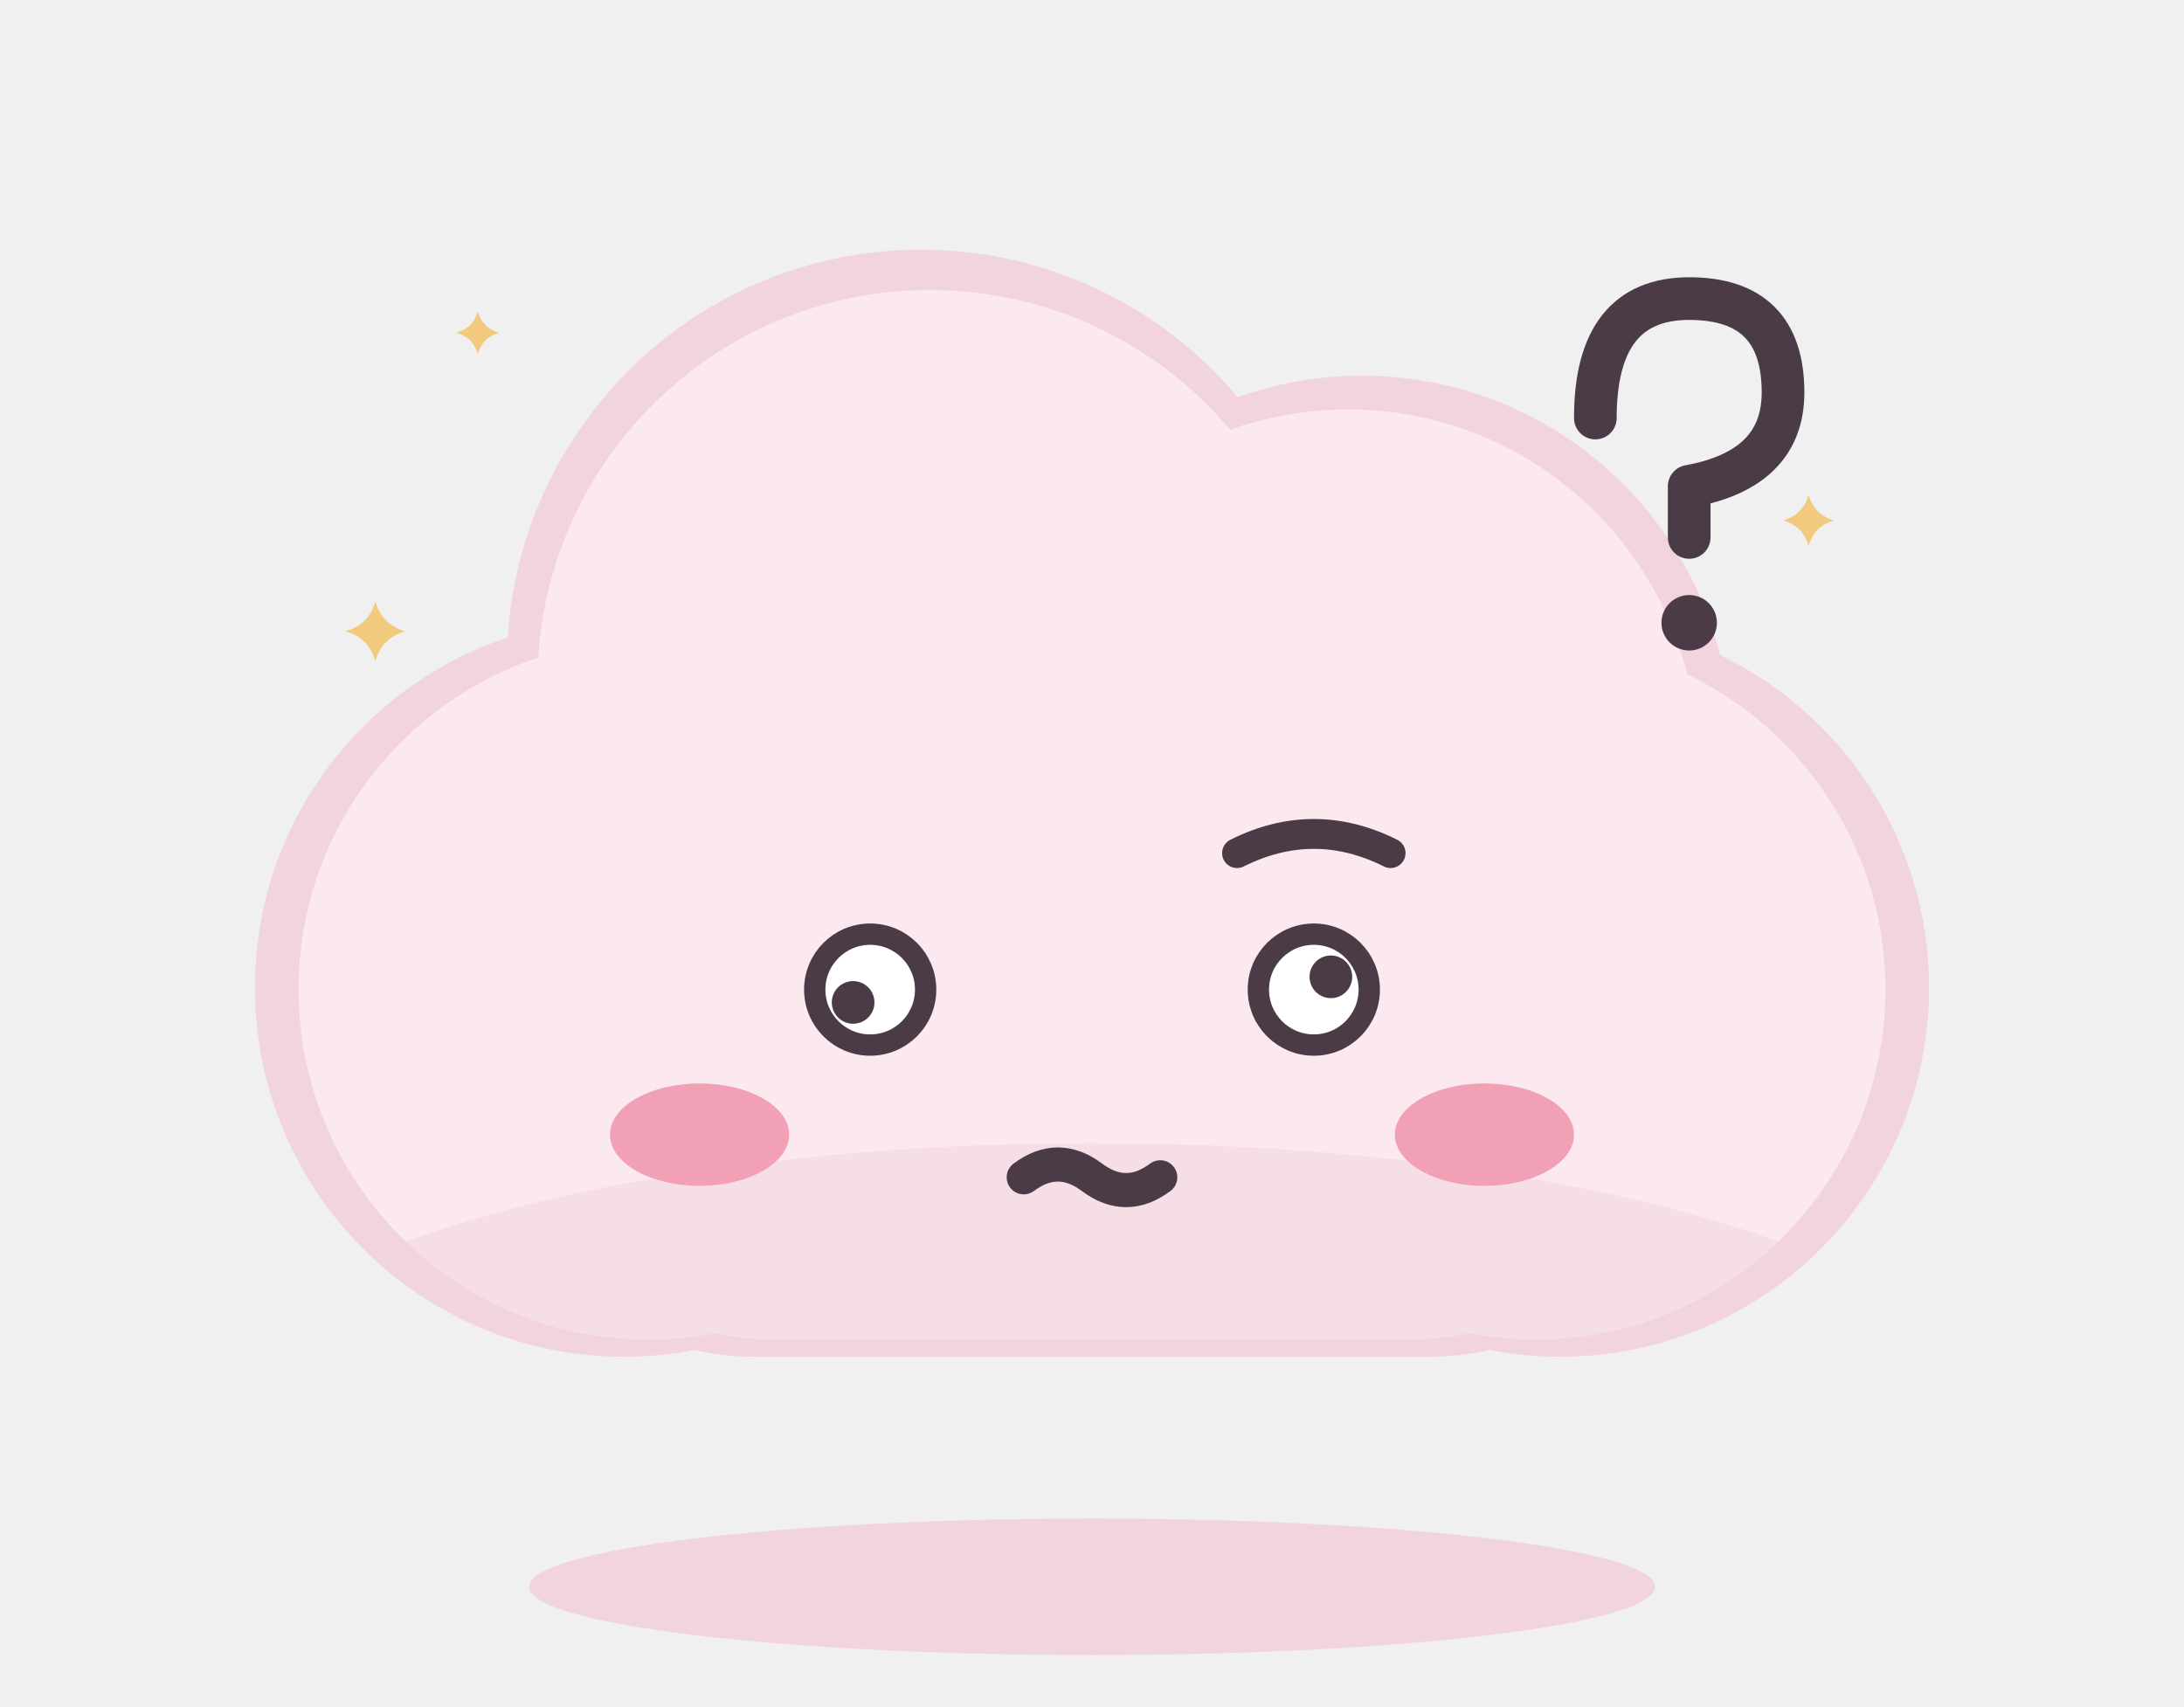
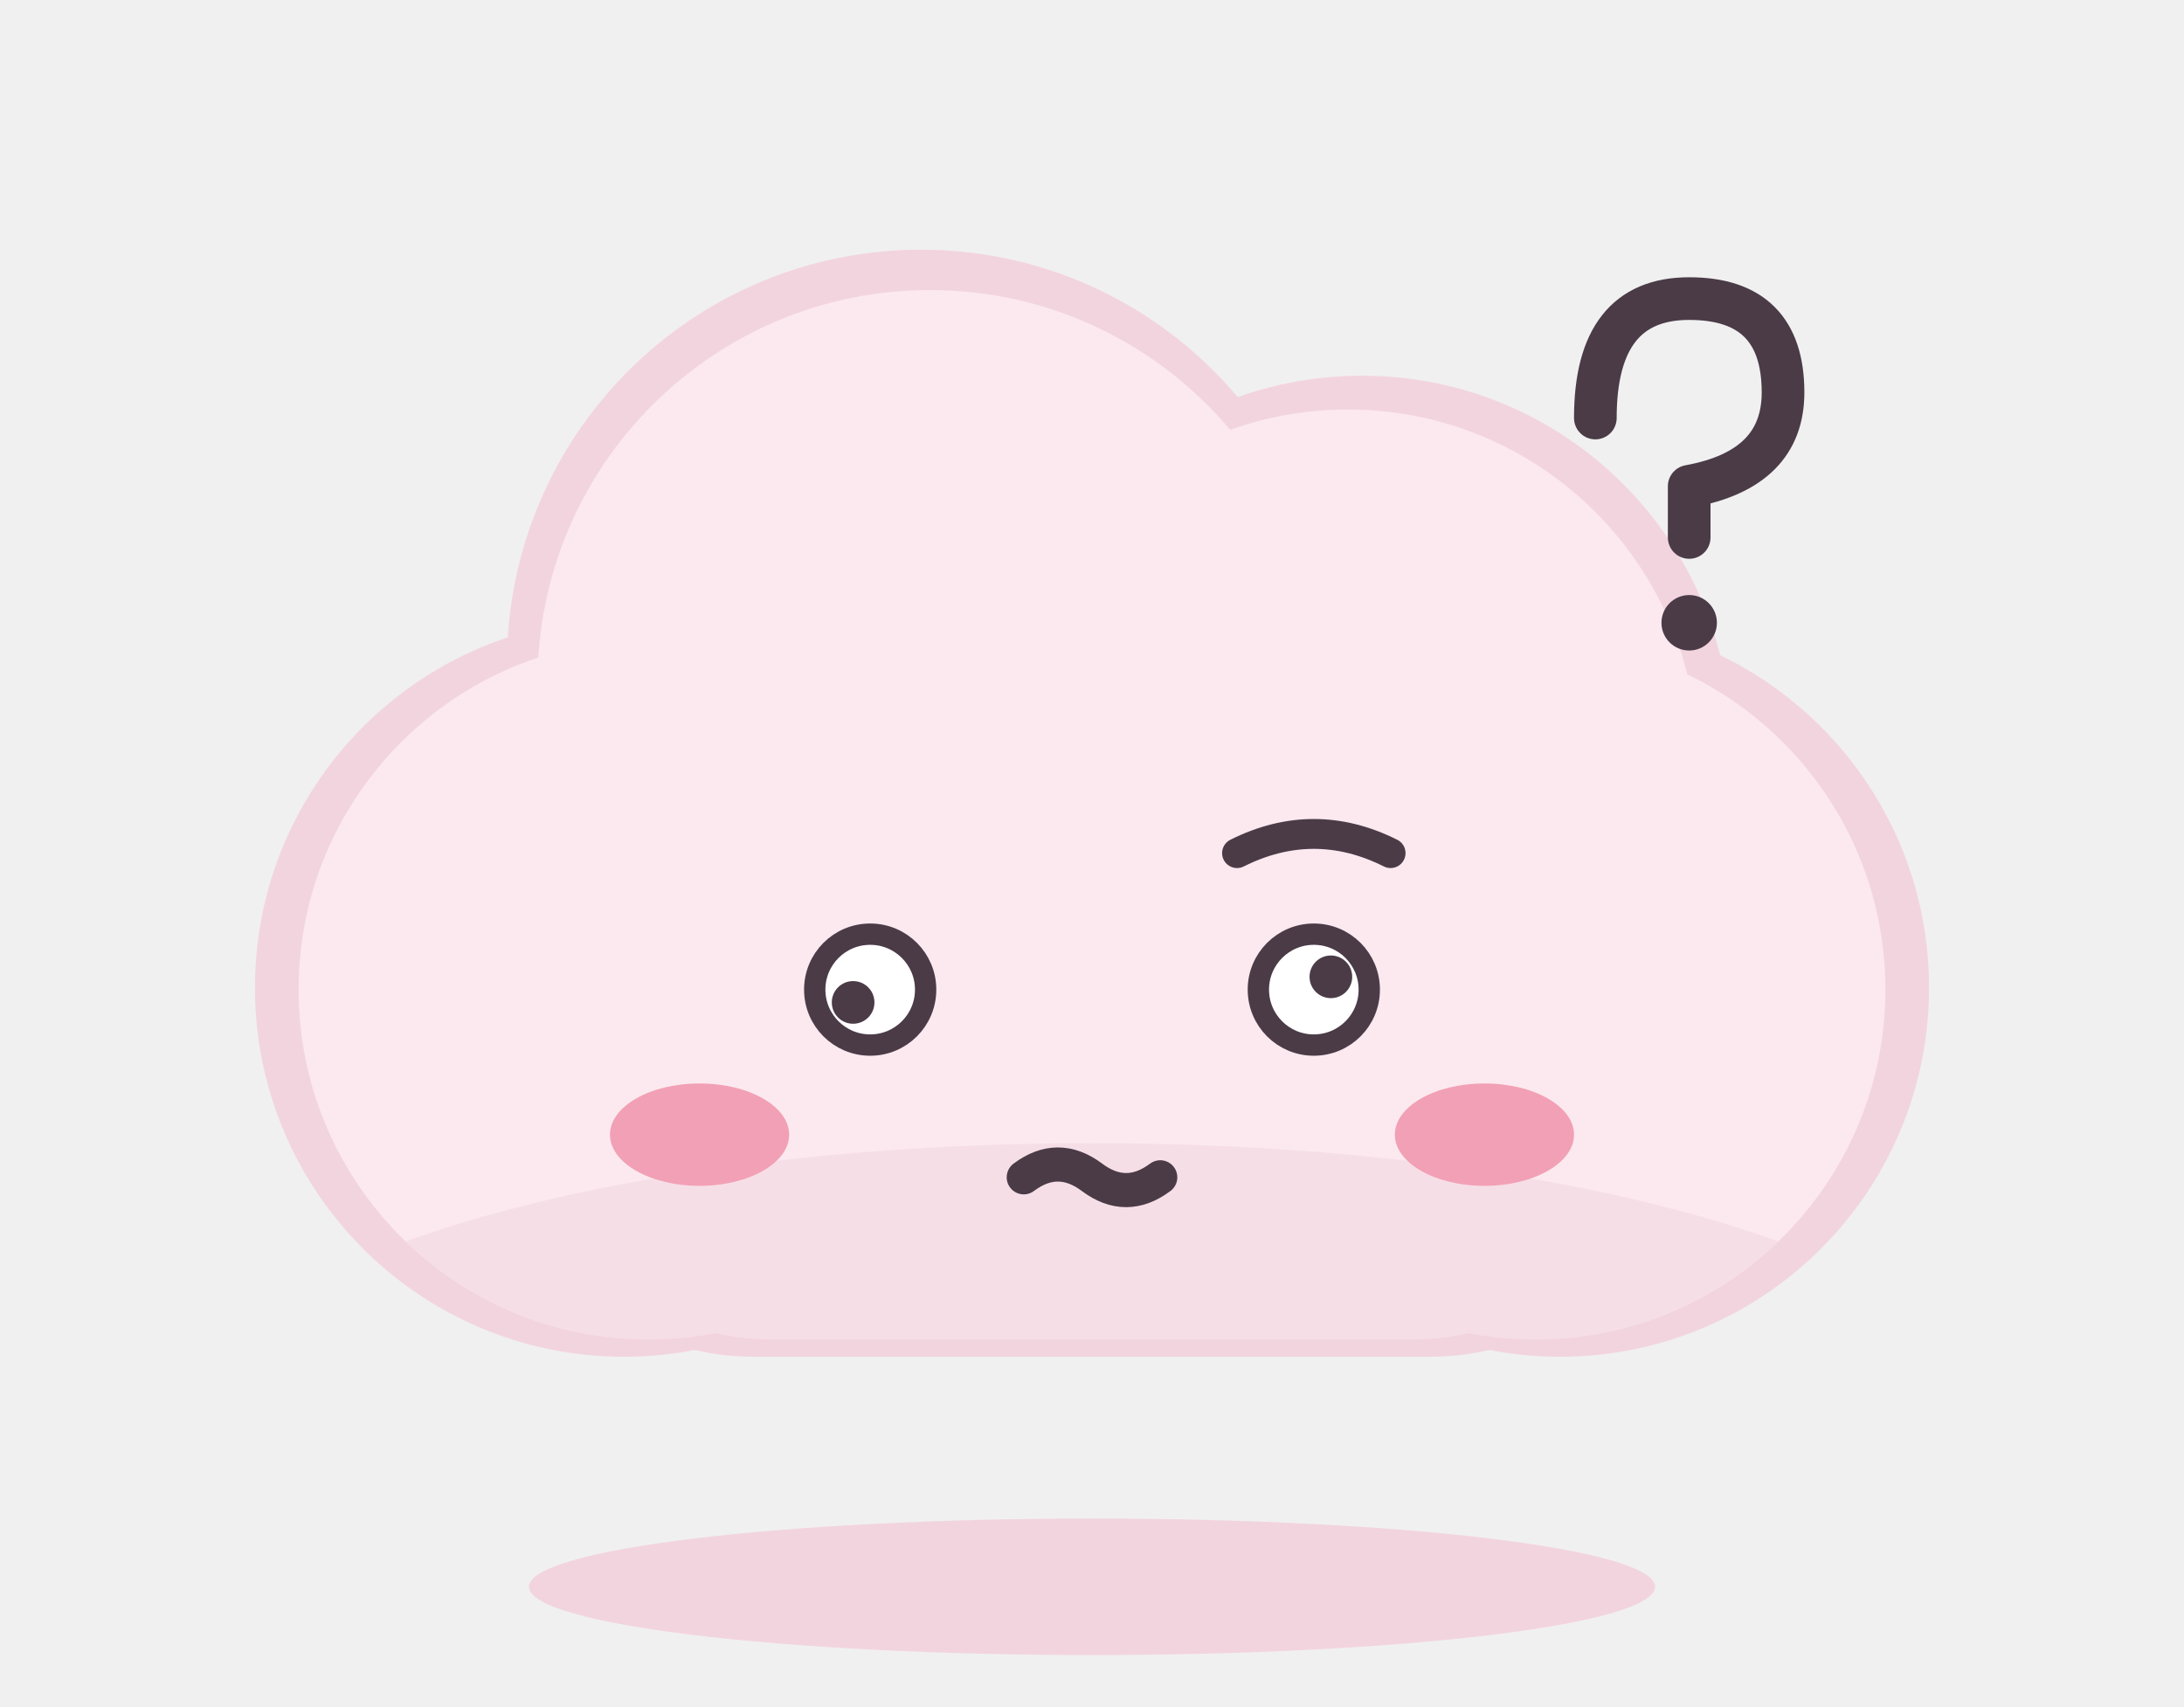
<svg xmlns="http://www.w3.org/2000/svg" viewBox="0 0 512 400">
  <defs>
    <clipPath id="corps">
      <circle cx="152" cy="232" r="82" />
      <circle cx="218" cy="160" r="92" />
      <circle cx="316" cy="178" r="82" />
      <circle cx="360" cy="232" r="82" />
      <rect x="122" y="196" width="268" height="118" rx="59" />
    </clipPath>
  </defs>
  <ellipse cx="256" cy="372" rx="132" ry="16" fill="#F2D4DF" opacity="1" />
  <g transform="translate(256 240) scale(1.055) translate(-256 -240)">
    <circle cx="152" cy="232" r="82" fill="#F2D4DF" />
    <circle cx="218" cy="160" r="92" fill="#F2D4DF" />
    <circle cx="316" cy="178" r="82" fill="#F2D4DF" />
    <circle cx="360" cy="232" r="82" fill="#F2D4DF" />
    <rect x="122" y="196" width="268" height="118" rx="59" fill="#F2D4DF" />
  </g>
  <circle cx="152" cy="232" r="82" fill="#FBE9EF" />
  <circle cx="218" cy="160" r="92" fill="#FBE9EF" />
  <circle cx="316" cy="178" r="82" fill="#FBE9EF" />
  <circle cx="360" cy="232" r="82" fill="#FBE9EF" />
  <rect x="122" y="196" width="268" height="118" rx="59" fill="#FBE9EF" />
  <ellipse cx="256" cy="334" rx="212" ry="66" fill="#F2D4DF" opacity="0.5" clip-path="url(#corps)" />
  <ellipse cx="164" cy="266" rx="21" ry="12" fill="#F2A0B5" />
  <ellipse cx="348" cy="266" rx="21" ry="12" fill="#F2A0B5" />
  <path d="M 290 200 Q 308 191 326 200" stroke="#4A3B47" stroke-width="7" stroke-linecap="round" stroke-linejoin="round" fill="none" />
  <circle cx="204" cy="232" r="13" fill="#FFFFFF" stroke="#4A3B47" stroke-width="5" />
  <circle cx="200" cy="235" r="5" fill="#4A3B47" />
  <circle cx="308" cy="232" r="13" fill="#FFFFFF" stroke="#4A3B47" stroke-width="5" />
  <circle cx="312" cy="229" r="5" fill="#4A3B47" />
  <path d="M 240 276 Q 248 270 256 276 Q 264 282 272 276" stroke="#4A3B47" stroke-width="8" stroke-linecap="round" stroke-linejoin="round" fill="none" />
  <path d="M 374 98 Q 374 70 396 70 Q 418 70 418 92 Q 418 110 396 114 L 396 126" stroke="#4A3B47" stroke-width="10" stroke-linecap="round" stroke-linejoin="round" fill="none" />
  <circle cx="396" cy="146" r="6.5" fill="#4A3B47" />
-   <path d="M 88 141 Q 89.54 146.46 95 148 Q 89.54 149.54 88 155 Q 86.46 149.54 81 148 Q 86.46 146.46 88 141 Z" fill="#F2C879" opacity="0.95" />
-   <path d="M 424 116 Q 425.32 120.68 430 122 Q 425.32 123.32 424 128 Q 422.68 123.32 418 122 Q 422.68 120.68 424 116 Z" fill="#F2C879" opacity="0.95" />
-   <path d="M 112 73 Q 113.1 76.9 117 78 Q 113.1 79.1 112 83 Q 110.9 79.1 107 78 Q 110.9 76.9 112 73 Z" fill="#F2C879" opacity="0.95" />
</svg>
